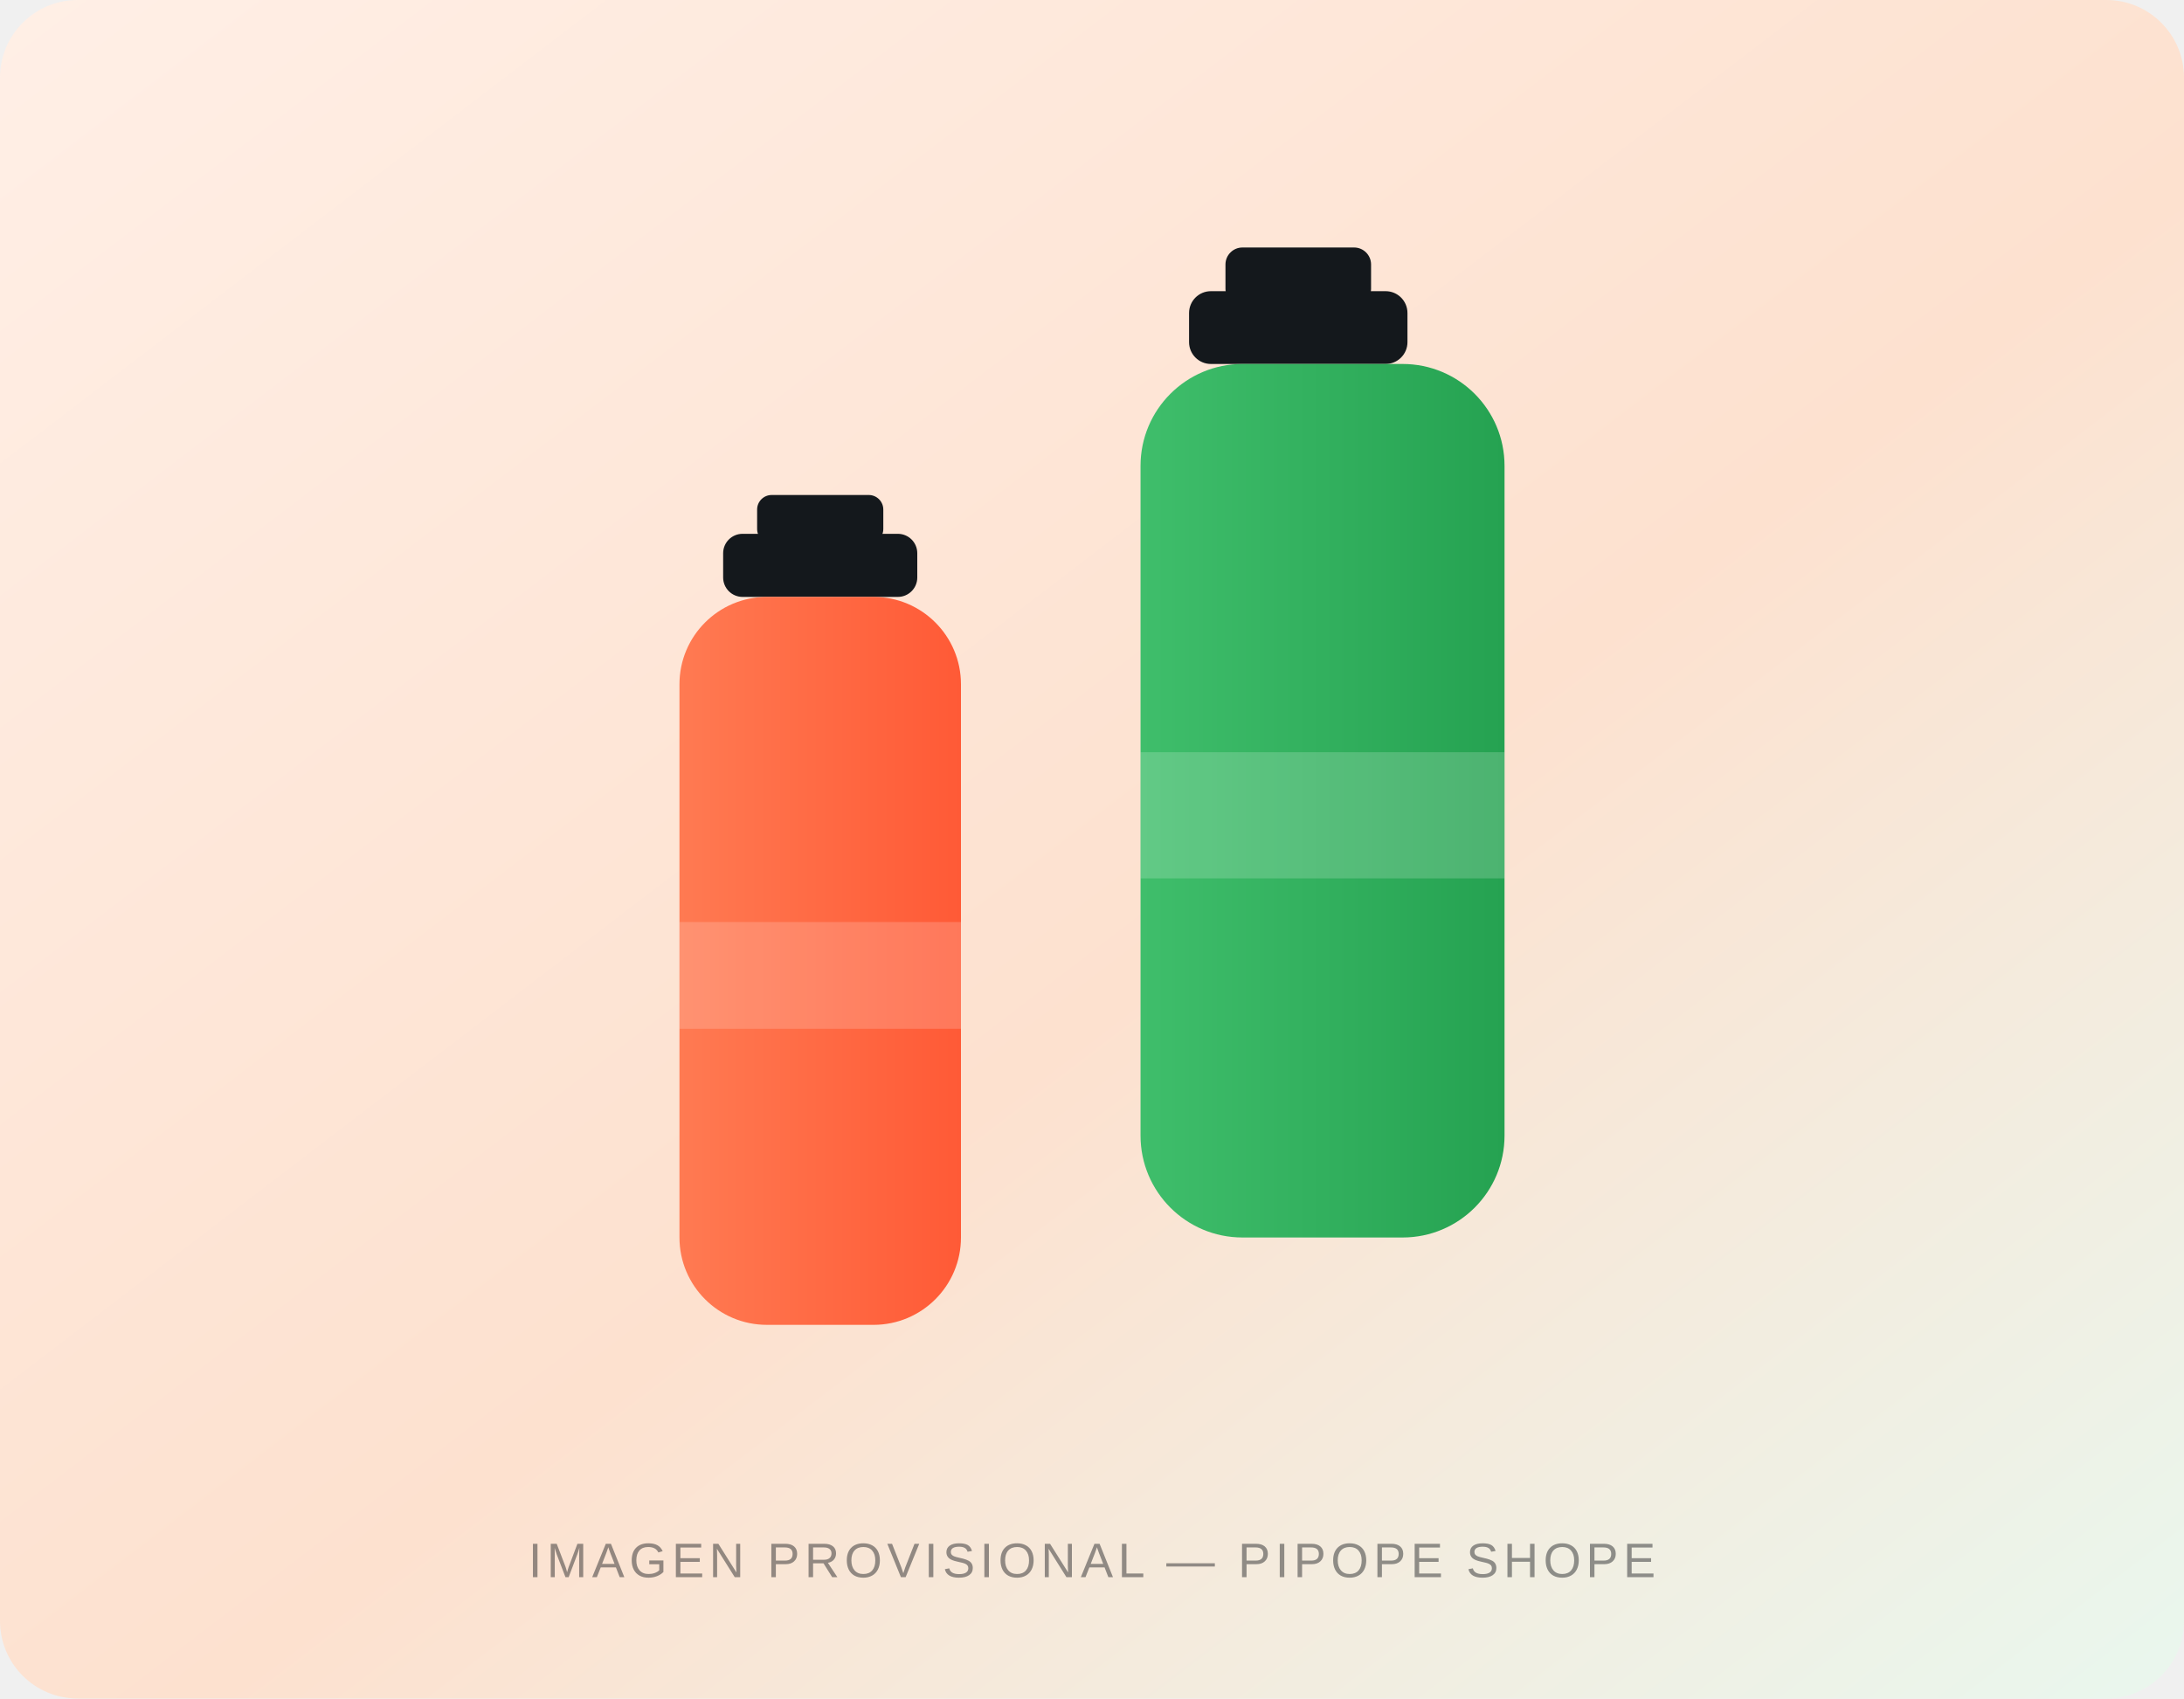
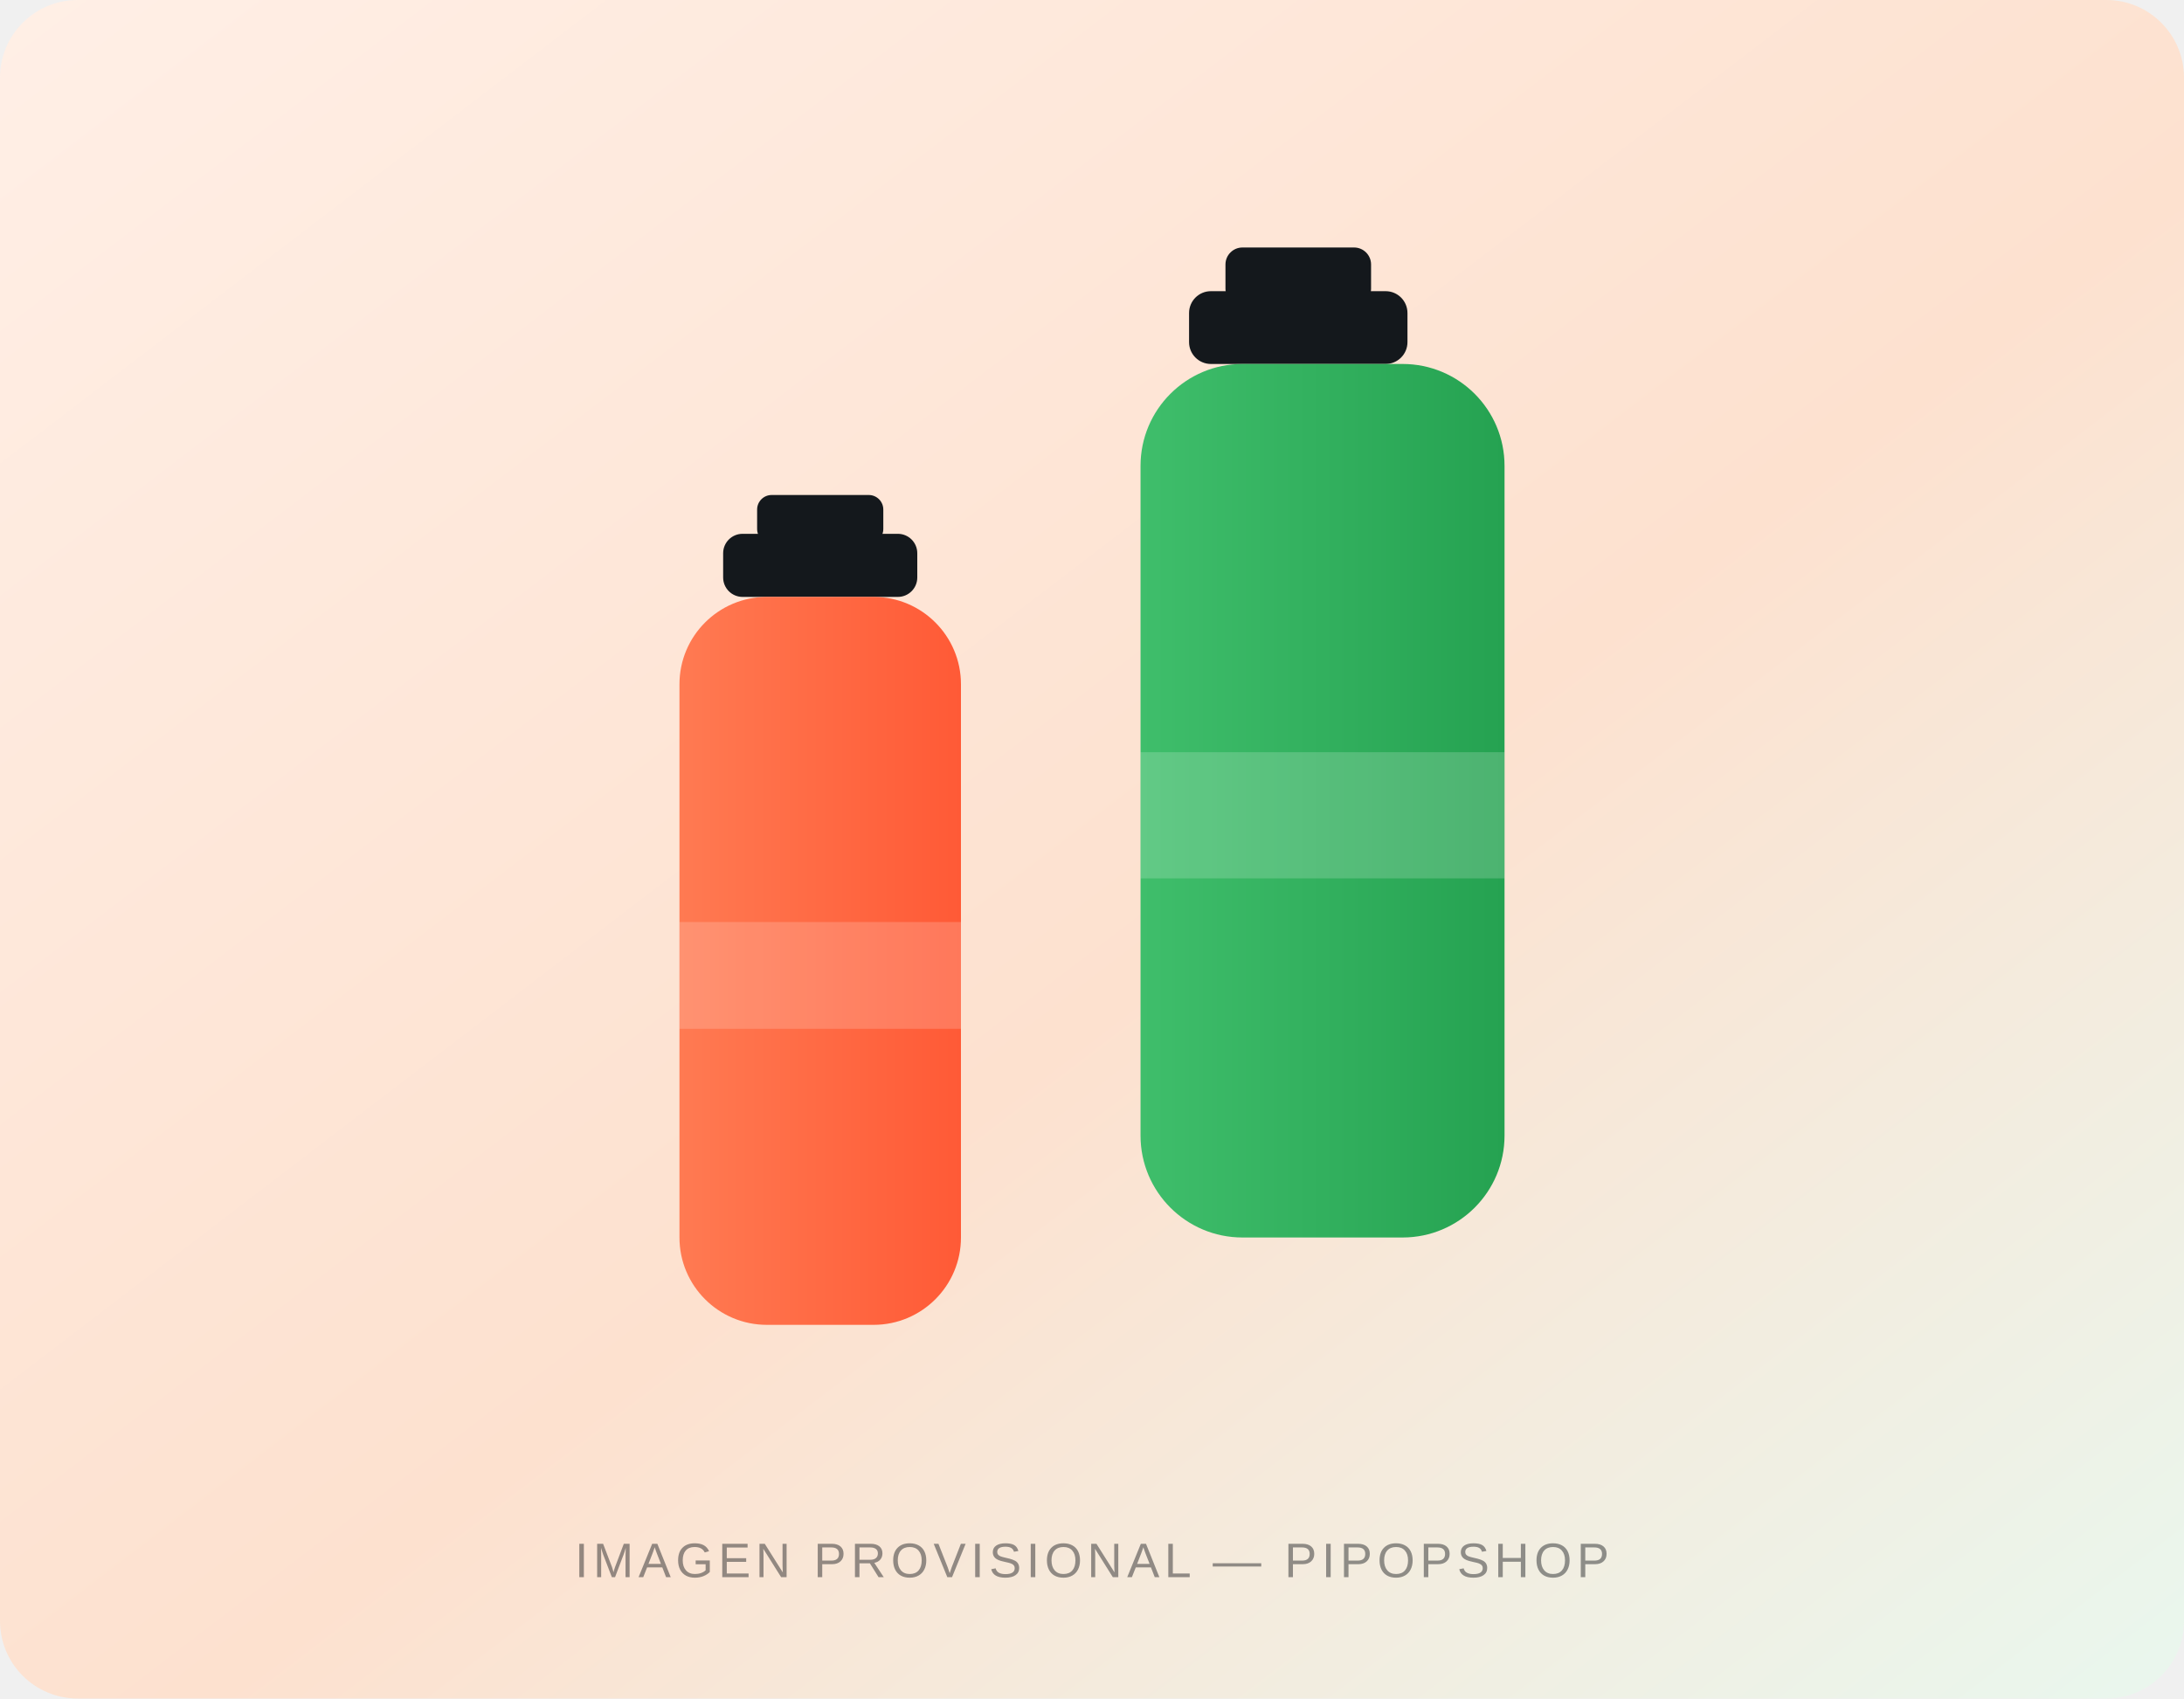
- <svg xmlns="http://www.w3.org/2000/svg" viewBox="0 0 900 700" role="img" aria-label="Imagen provisional de termos PIPOPE SHOPE">
+ <svg xmlns="http://www.w3.org/2000/svg" viewBox="0 0 900 700" role="img" aria-label="Imagen provisional de termos PIPOPSHOP">
  <defs>
    <linearGradient id="heroBg" x1="0" y1="0" x2="1" y2="1">
      <stop offset="0%" stop-color="#FFEFE6" />
      <stop offset="55%" stop-color="#FDE1CF" />
      <stop offset="100%" stop-color="#E9F7EE" />
    </linearGradient>
    <linearGradient id="heroBottleA" x1="0" y1="0" x2="1" y2="0">
      <stop offset="0%" stop-color="#FF7A52" />
      <stop offset="100%" stop-color="#FF5A36" />
    </linearGradient>
    <linearGradient id="heroBottleB" x1="0" y1="0" x2="1" y2="0">
      <stop offset="0%" stop-color="#3FBE6B" />
      <stop offset="100%" stop-color="#25A251" />
    </linearGradient>
  </defs>
  <rect width="900" height="700" rx="32" fill="url(#heroBg)" />
  <g transform="translate(470,120)">
    <rect x="20" y="0" width="90" height="30" rx="9" fill="#14181C" />
    <rect x="35" y="-18" width="60" height="24" rx="7" fill="#14181C" />
    <rect x="0" y="30" width="150" height="360" rx="42" fill="url(#heroBottleB)" />
    <rect x="0" y="190" width="150" height="52" fill="#FFFFFF" fill-opacity="0.18" />
  </g>
  <g transform="translate(280,220)">
    <rect x="18" y="0" width="80" height="26" rx="8" fill="#14181C" />
    <rect x="32" y="-16" width="52" height="20" rx="6" fill="#14181C" />
    <rect x="0" y="26" width="116" height="300" rx="36" fill="url(#heroBottleA)" />
    <rect x="0" y="160" width="116" height="44" fill="#FFFFFF" fill-opacity="0.18" />
  </g>
-   <text x="450" y="650" text-anchor="middle" font-family="Arial, sans-serif" font-size="20" fill="#14181C" fill-opacity="0.45" letter-spacing="2">IMAGEN PROVISIONAL — PIPOPE SHOPE</text>
+   <text x="450" y="650" text-anchor="middle" font-family="Arial, sans-serif" font-size="20" fill="#14181C" fill-opacity="0.45" letter-spacing="2">IMAGEN PROVISIONAL — PIPOPSHOP</text>
</svg>
